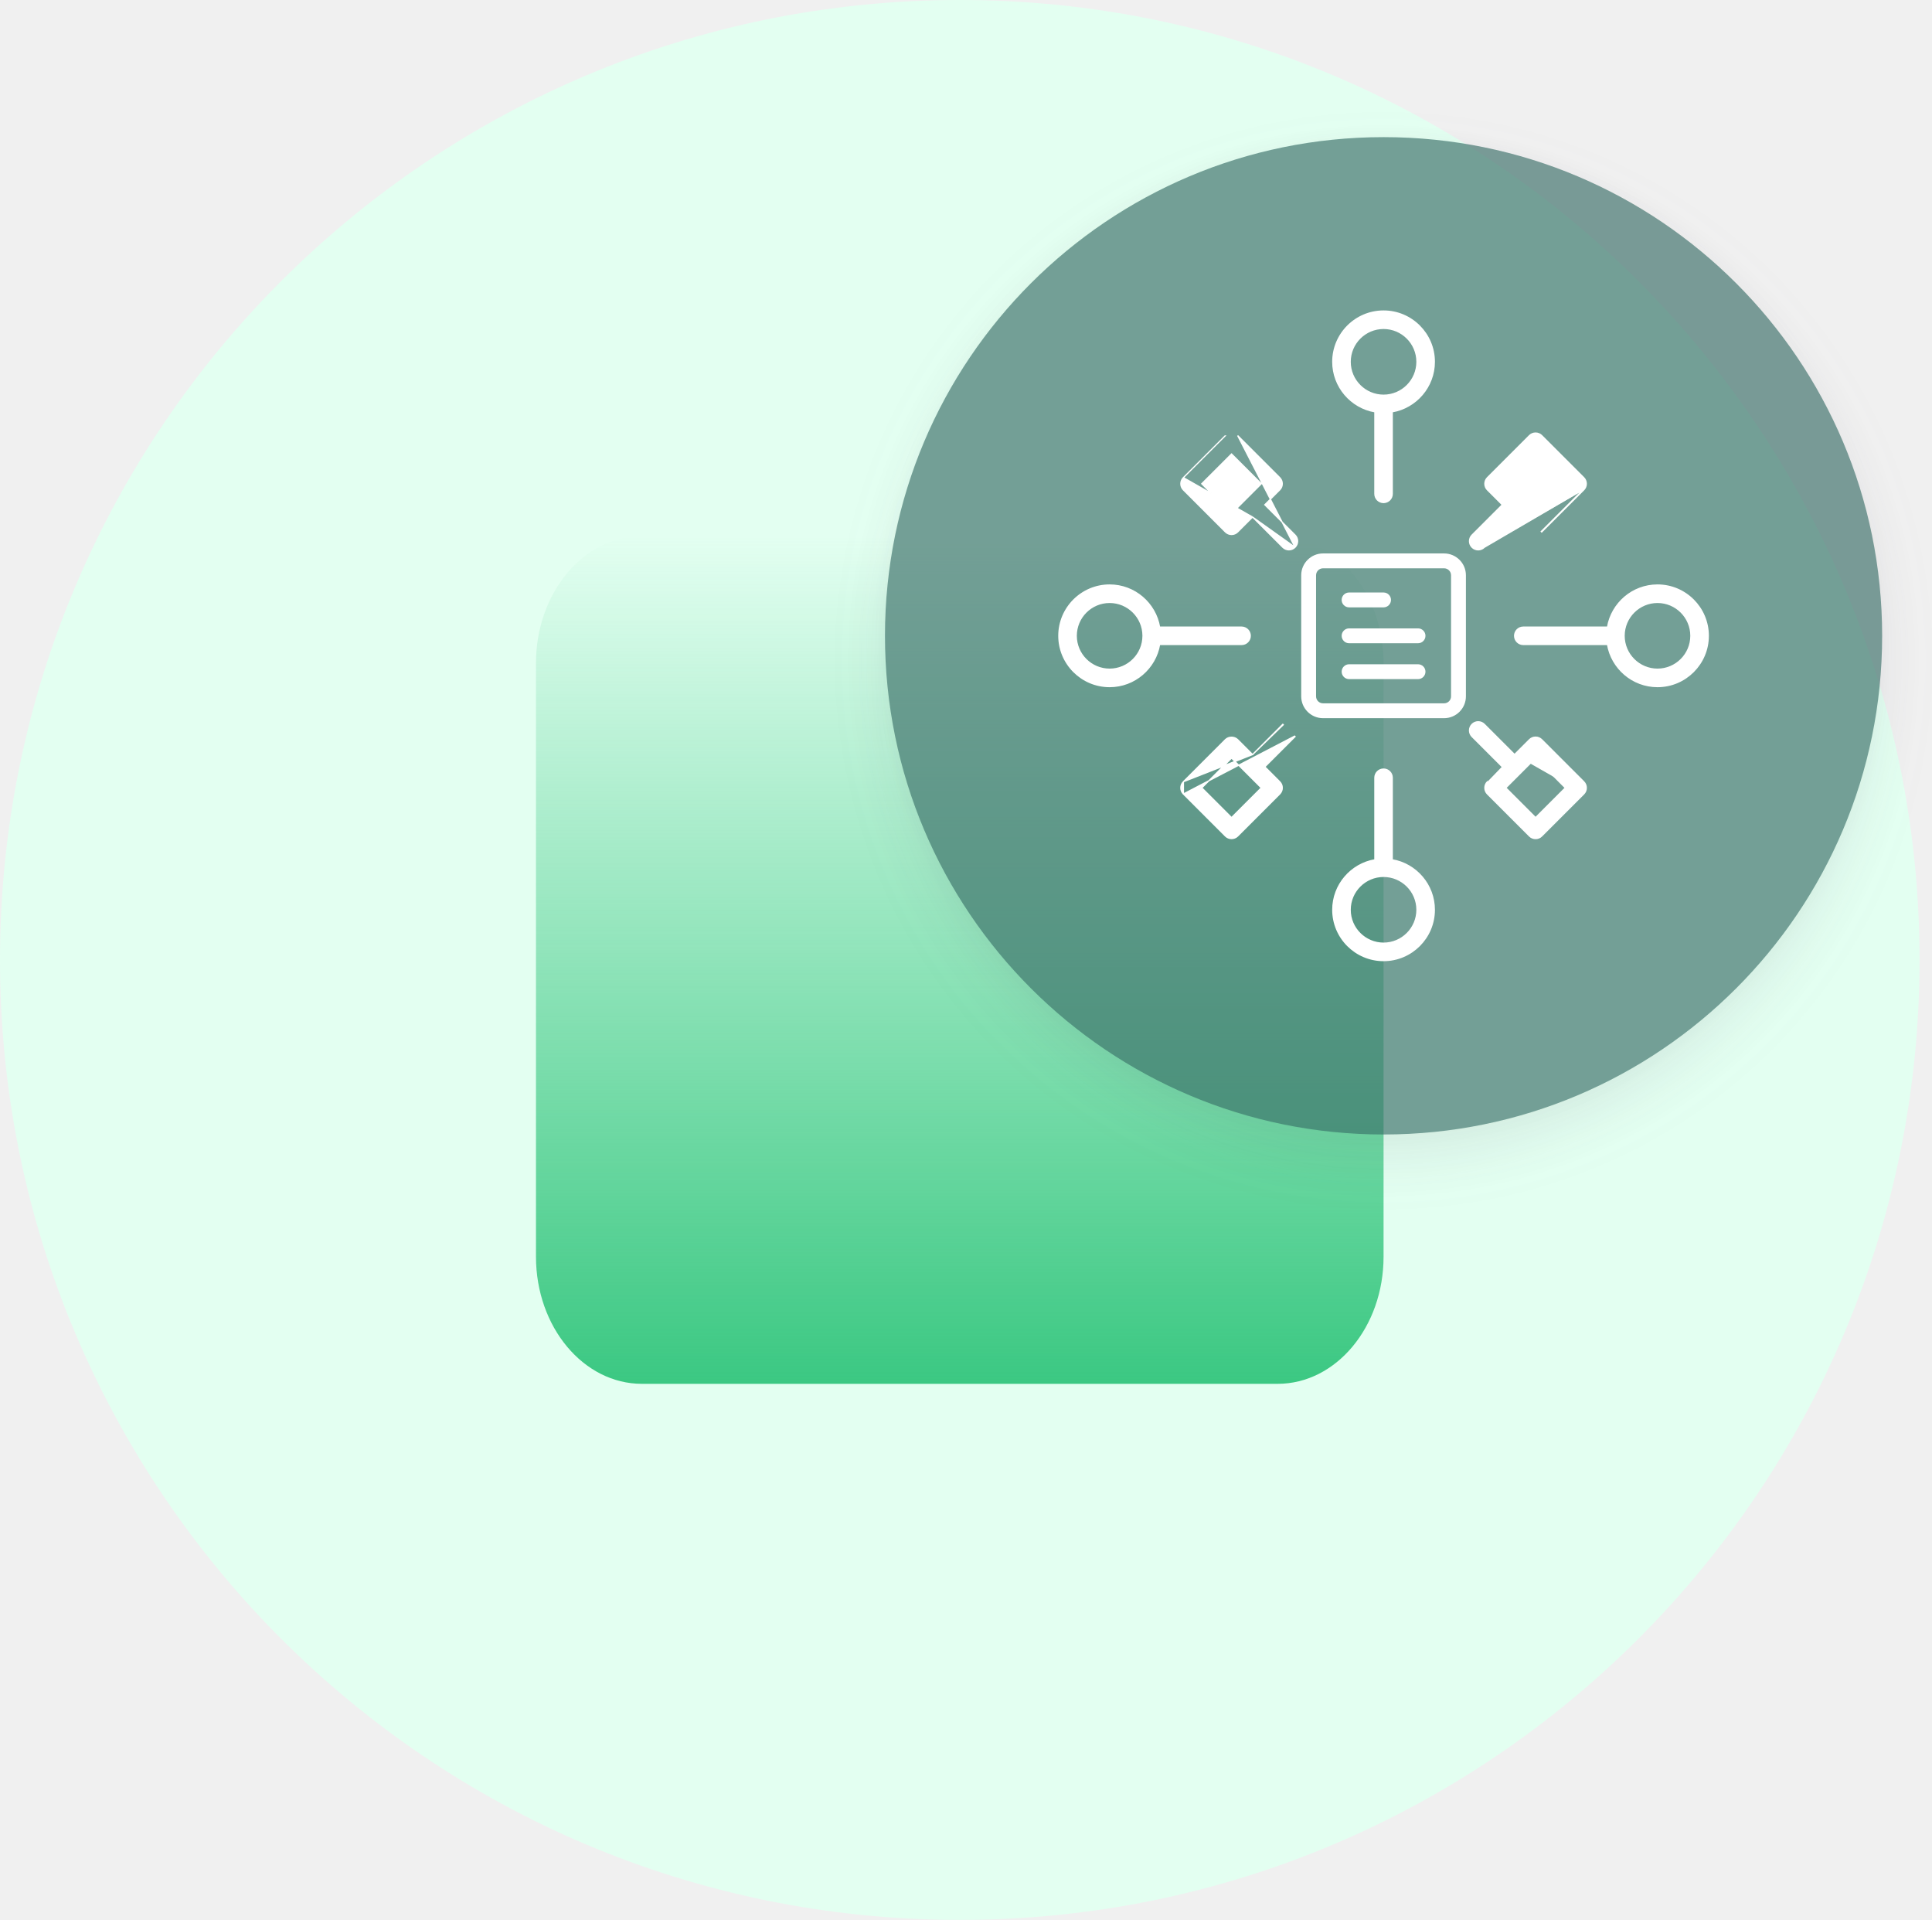
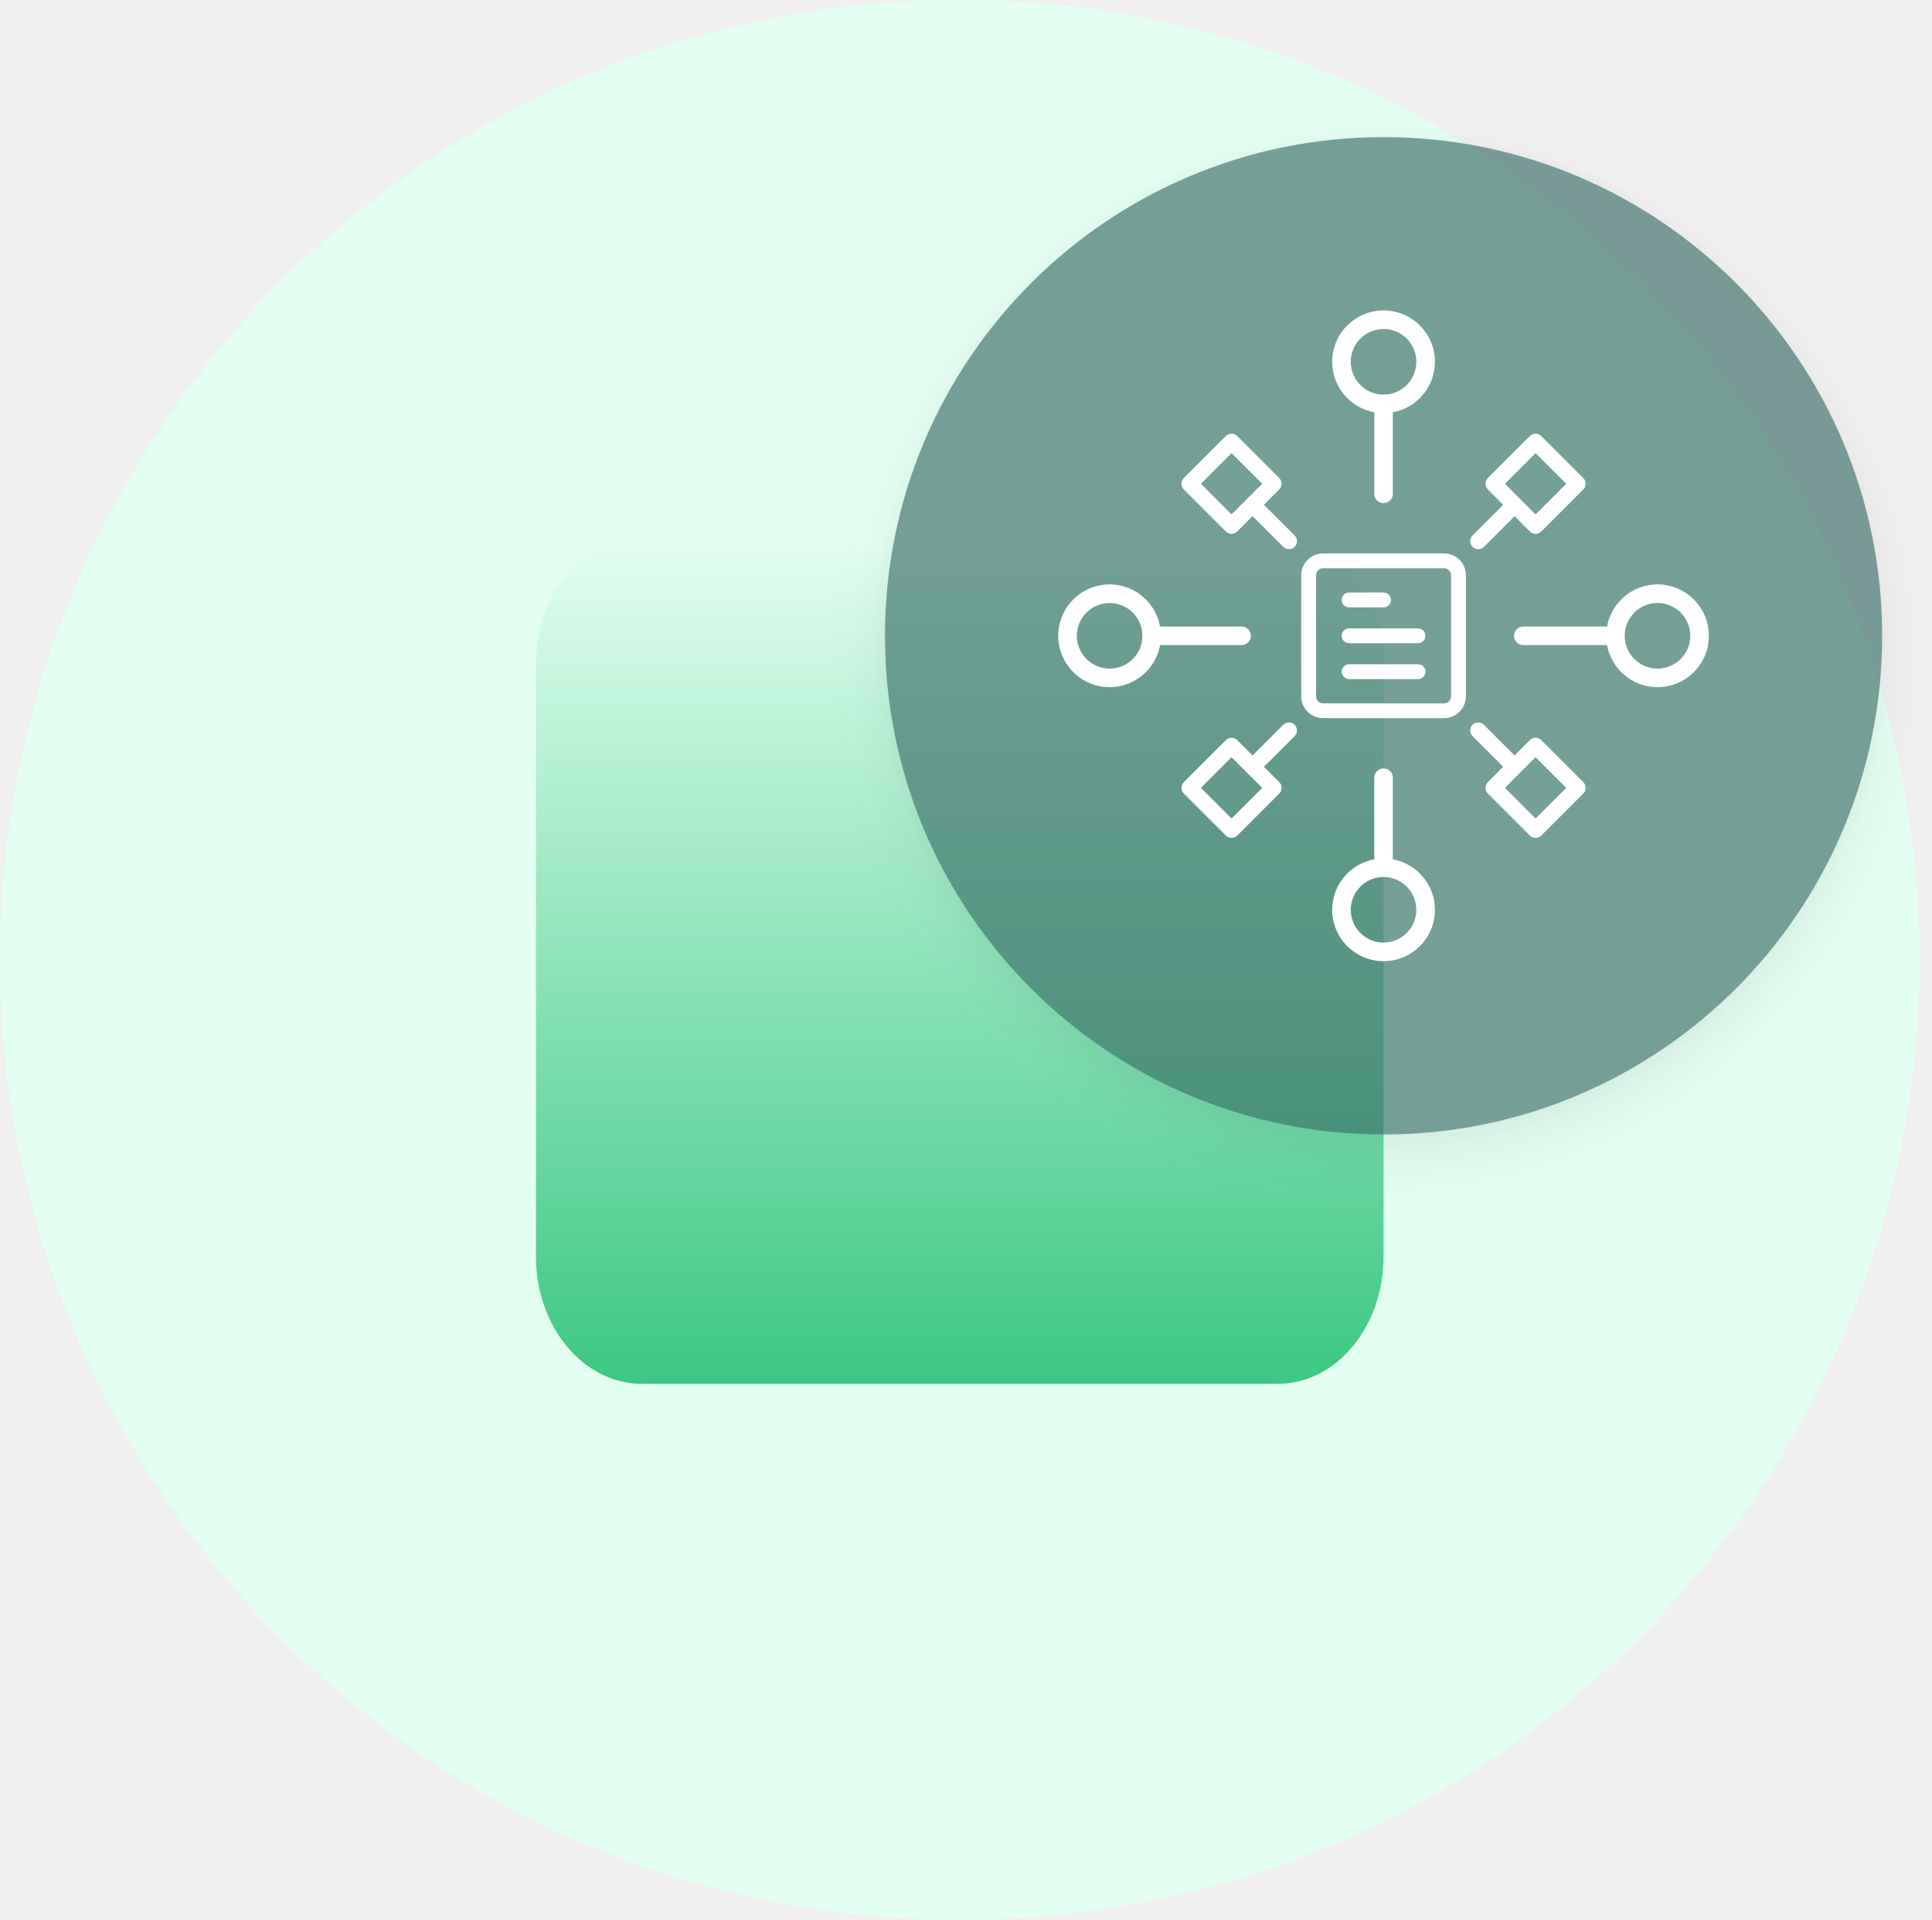
<svg xmlns="http://www.w3.org/2000/svg" width="155" height="154" viewBox="0 0 155 154" fill="none">
  <circle cx="77" cy="77" r="77" fill="#E3FFF1" />
  <path fill-rule="evenodd" clip-rule="evenodd" d="M102.5 43H51.5C46.805 43 43 47.566 43 53.2V100.8C43 106.434 46.805 111 51.5 111H102.5C107.195 111 111 106.434 111 100.8V53.2C111 47.566 107.195 43 102.5 43Z" fill="url(#paint0_linear)" />
  <g opacity="0.65" filter="url(#filter0_dd)">
    <circle cx="111" cy="51" r="40" fill="#376C66" />
  </g>
-   <path d="M121.51 60.525L122.704 59.331C122.834 59.201 123.011 59.128 123.196 59.128C123.38 59.128 123.557 59.201 123.688 59.331L127.06 62.704C127.332 62.975 127.332 63.416 127.06 63.688M121.51 60.525L119.368 62.739L119.332 62.703C119.202 62.834 119.128 63.011 119.128 63.195C119.128 63.38 119.202 63.557 119.332 63.687L119.332 63.688L122.704 67.059C122.835 67.19 123.011 67.263 123.196 67.263C123.381 67.263 123.558 67.19 123.688 67.059L127.06 63.688M121.51 60.525L119.085 58.1L119.085 58.1C118.813 57.828 118.372 57.828 118.101 58.1M121.51 60.525L120.526 61.509L118.101 59.084C117.829 58.812 117.829 58.372 118.101 58.1M127.06 63.688L127.025 63.652L127.06 63.688L127.06 63.688ZM118.101 58.1C118.101 58.1 118.101 58.1 118.101 58.1L118.136 58.135L118.101 58.1C118.101 58.1 118.101 58.1 118.101 58.1ZM123.196 65.583L120.808 63.195L123.196 60.807L125.584 63.195L123.196 65.583Z" fill="white" stroke="white" stroke-width="0.1" />
+   <path d="M123.653 59.367C123.531 59.246 123.367 59.178 123.196 59.178C123.025 59.178 122.86 59.246 122.739 59.367L121.51 60.596L119.049 58.135C118.797 57.883 118.388 57.883 118.136 58.135C117.884 58.388 117.884 58.796 118.136 59.048L120.597 61.509L119.368 62.739C119.246 62.86 119.178 63.024 119.178 63.195C119.178 63.367 119.247 63.531 119.368 63.652L122.739 67.024C122.861 67.145 123.025 67.213 123.196 67.213C123.368 67.213 123.532 67.145 123.653 67.024L127.025 63.652C127.277 63.4 127.277 62.991 127.025 62.739L123.653 59.367ZM123.196 65.654L120.737 63.195L123.196 60.737L125.654 63.195L123.196 65.654Z" fill="white" />
  <path d="M99.608 51.695C99.992 51.695 100.304 51.384 100.304 50.999C100.304 50.615 99.992 50.304 99.608 50.304H93.03C92.698 48.389 91.03 46.927 89.022 46.927C86.776 46.927 84.95 48.754 84.95 50.999C84.95 53.245 86.777 55.072 89.022 55.072C91.03 55.072 92.698 53.609 93.03 51.695H99.608ZM89.022 53.68C87.544 53.68 86.342 52.477 86.342 50.999C86.342 49.521 87.544 48.319 89.022 48.319C90.5 48.319 91.703 49.522 91.703 50.999C91.703 52.478 90.5 53.68 89.022 53.68Z" fill="white" stroke="white" stroke-width="0.1" />
-   <path d="M119.085 43.899L119.085 43.899C118.949 44.035 118.771 44.103 118.593 44.103C118.415 44.103 118.237 44.035 118.101 43.899L118.101 43.899C117.829 43.628 117.829 43.187 118.101 42.915L120.526 40.49L119.332 39.296L119.332 39.296C119.202 39.166 119.128 38.989 119.128 38.804C119.128 38.619 119.202 38.443 119.332 38.312L119.332 38.312L122.704 34.94C122.835 34.81 123.012 34.737 123.196 34.737C123.381 34.737 123.558 34.81 123.688 34.94L127.06 38.312C127.332 38.584 127.332 39.024 127.06 39.296M119.085 43.899L127.025 39.261M119.085 43.899L121.51 41.474L119.085 43.899ZM127.06 39.296L127.025 39.261M127.06 39.296L127.06 39.296L127.025 39.261M127.06 39.296L123.688 42.668L123.653 42.633L127.025 39.261M120.808 38.804L123.196 36.416L125.584 38.804L123.196 41.192L120.808 38.804Z" fill="white" stroke="white" stroke-width="0.1" />
-   <path d="M100.49 60.525L102.915 58.1L102.915 58.1L102.951 58.135L100.49 60.525ZM100.49 60.525L99.296 59.331C99.034 59.069 98.574 59.069 98.312 59.331C98.312 59.331 98.312 59.331 98.312 59.331L94.941 62.703L100.49 60.525ZM94.941 63.687C94.669 63.415 94.669 62.975 94.941 62.703L94.941 63.687ZM94.941 63.687C94.941 63.687 94.941 63.687 94.941 63.687M94.941 63.687L94.941 63.687M94.941 63.687L98.312 67.059C98.448 67.195 98.626 67.262 98.804 67.262C98.982 67.262 99.16 67.195 99.296 67.059L102.668 63.687C102.799 63.556 102.872 63.379 102.872 63.195C102.872 63.01 102.799 62.833 102.668 62.703L101.474 61.509L103.899 59.084L103.899 59.084L103.864 59.048L94.941 63.687ZM98.804 65.583L96.416 63.195L98.804 60.807L101.192 63.195L98.804 65.583Z" fill="white" stroke="white" stroke-width="0.1" />
-   <path d="M99.296 34.94L102.668 38.311L102.633 38.347L102.668 38.311C102.799 38.442 102.872 38.619 102.872 38.803C102.872 38.988 102.799 39.165 102.668 39.295L101.474 40.489L103.9 42.915C103.9 42.915 103.9 42.915 103.9 42.915C104.172 43.186 104.172 43.627 103.9 43.898L99.296 34.94ZM99.296 34.94C99.296 34.94 99.296 34.94 99.296 34.94L99.296 34.94ZM100.49 41.473L102.916 43.898C103.051 44.034 103.23 44.102 103.408 44.102C103.586 44.102 103.764 44.034 103.9 43.898L100.49 41.473ZM100.49 41.473L99.296 42.667C99.166 42.798 98.989 42.871 98.804 42.871C98.62 42.871 98.443 42.798 98.312 42.667L94.941 39.295C94.941 39.295 94.941 39.295 94.941 39.295C94.669 39.024 94.669 38.583 94.941 38.312M100.49 41.473L94.941 38.312M94.941 38.312L98.312 34.94M94.941 38.312L98.312 34.94M98.312 34.94L98.312 34.94L98.348 34.975L98.312 34.94ZM98.804 41.191L96.416 38.803L98.804 36.416L101.192 38.803L98.804 41.191Z" fill="white" stroke="white" stroke-width="0.1" />
+   <path d="M118.593 44.053C118.758 44.053 118.923 43.99 119.05 43.864L121.51 41.403L122.74 42.633C122.861 42.754 123.025 42.822 123.196 42.822C123.368 42.822 123.532 42.754 123.653 42.633L127.025 39.261C127.277 39.008 127.277 38.599 127.025 38.347L123.653 34.976C123.532 34.855 123.367 34.787 123.196 34.787C123.025 34.787 122.861 34.855 122.739 34.976L119.368 38.347C119.246 38.468 119.178 38.633 119.178 38.804C119.178 38.975 119.247 39.14 119.368 39.261L120.597 40.49L118.136 42.951C117.884 43.203 117.884 43.612 118.136 43.864C118.262 43.99 118.428 44.053 118.593 44.053ZM123.196 36.346L125.655 38.804L123.196 41.263L120.737 38.804L123.196 36.346Z" fill="white" />
+   <path d="M102.951 58.135L100.49 60.596L99.261 59.367C99.018 59.124 98.59 59.124 98.348 59.367L94.976 62.739C94.724 62.991 94.724 63.4 94.976 63.652L98.348 67.023C98.474 67.149 98.639 67.212 98.804 67.212C98.97 67.212 99.135 67.149 99.261 67.023L102.633 63.652C102.754 63.531 102.822 63.366 102.822 63.195C102.822 63.024 102.754 62.859 102.633 62.738L101.404 61.509L103.864 59.048C104.116 58.796 104.116 58.387 103.864 58.135C103.612 57.883 103.203 57.883 102.951 58.135ZM98.804 65.654L96.346 63.195L98.804 60.737L101.263 63.195L98.804 65.654Z" fill="white" />
+   <path d="M101.404 40.489L102.633 39.26C102.754 39.139 102.822 38.975 102.822 38.803C102.822 38.632 102.754 38.468 102.633 38.347L99.261 34.975C99.009 34.722 98.6 34.722 98.348 34.975L94.976 38.347C94.724 38.599 94.724 39.008 94.976 39.26L98.348 42.632C98.469 42.753 98.633 42.821 98.804 42.821C98.976 42.821 99.14 42.753 99.261 42.632L100.49 41.403L102.951 43.863C103.077 43.989 103.242 44.052 103.408 44.052C103.573 44.052 103.738 43.989 103.864 43.863C104.117 43.611 104.117 43.202 103.864 42.95L101.404 40.489ZM98.804 41.262L96.346 38.803L98.804 36.345L101.263 38.803L98.804 41.262Z" fill="white" />
  <path d="M111 24.95C108.754 24.95 106.928 26.776 106.928 29.022C106.928 31.03 108.39 32.698 110.304 33.03V39.613C110.304 39.997 110.615 40.309 111 40.309C111.384 40.309 111.695 39.997 111.695 39.613V33.03C113.61 32.698 115.072 31.03 115.072 29.022C115.072 26.776 113.245 24.95 111 24.95ZM111 31.703C109.522 31.703 108.319 30.5 108.319 29.022C108.319 27.544 109.522 26.341 111 26.341C112.478 26.341 113.68 27.544 113.68 29.022C113.68 30.5 112.478 31.703 111 31.703Z" fill="white" stroke="white" stroke-width="0.1" />
  <path d="M115.072 72.977C115.072 70.969 113.61 69.3 111.695 68.969V62.386C111.695 62.001 111.384 61.69 111 61.69C110.615 61.69 110.304 62.001 110.304 62.386V68.969C108.39 69.3 106.928 70.969 106.928 72.977C106.928 75.222 108.754 77.049 111 77.049C113.245 77.049 115.072 75.222 115.072 72.977ZM111 75.657C109.522 75.657 108.319 74.454 108.319 72.977C108.319 71.499 109.522 70.296 111 70.296C112.478 70.296 113.68 71.499 113.68 72.977C113.68 74.454 112.478 75.657 111 75.657Z" fill="white" stroke="white" stroke-width="0.1" />
  <path d="M132.978 46.927C130.97 46.927 129.302 48.389 128.97 50.304H122.21C121.825 50.304 121.514 50.615 121.514 50.999C121.514 51.384 121.825 51.695 122.21 51.695H128.97C129.302 53.609 130.97 55.072 132.978 55.072C135.223 55.072 137.05 53.245 137.05 50.999C137.05 48.754 135.223 46.927 132.978 46.927ZM132.978 53.68C131.5 53.68 130.297 52.477 130.297 50.999C130.297 49.521 131.5 48.319 132.978 48.319C134.456 48.319 135.658 49.522 135.658 50.999C135.658 52.478 134.456 53.68 132.978 53.68Z" fill="white" stroke="white" stroke-width="0.1" />
  <path d="M115.857 57.607H106.143C105.178 57.607 104.393 56.822 104.393 55.857V46.144C104.393 45.178 105.178 44.393 106.143 44.393H115.857C116.822 44.393 117.607 45.178 117.607 46.144V55.857C117.607 56.822 116.822 57.607 115.857 57.607ZM106.143 45.586C105.835 45.586 105.585 45.836 105.585 46.144V55.857C105.585 56.165 105.835 56.415 106.143 56.415H115.857C116.164 56.415 116.415 56.165 116.415 55.857V46.144C116.415 45.836 116.164 45.586 115.857 45.586H106.143Z" fill="white" />
  <path d="M111 48.718H108.234C107.905 48.718 107.638 48.451 107.638 48.122C107.638 47.792 107.905 47.526 108.234 47.526H111C111.329 47.526 111.596 47.792 111.596 48.122C111.596 48.451 111.329 48.718 111 48.718Z" fill="white" />
  <path d="M113.766 51.596H108.235C107.906 51.596 107.639 51.329 107.639 51C107.639 50.67 107.906 50.404 108.235 50.404H113.766C114.095 50.404 114.362 50.67 114.362 51C114.362 51.329 114.095 51.596 113.766 51.596Z" fill="white" />
  <path d="M113.766 54.474H108.235C107.906 54.474 107.639 54.208 107.639 53.878C107.639 53.549 107.906 53.282 108.235 53.282H113.766C114.095 53.282 114.362 53.549 114.362 53.878C114.362 54.208 114.095 54.474 113.766 54.474Z" fill="white" />
  <defs>
    <filter id="filter0_dd" x="67" y="9" width="88" height="88" filterUnits="userSpaceOnUse" color-interpolation-filters="sRGB">
      <feFlood flood-opacity="0" result="BackgroundImageFix" />
      <feColorMatrix in="SourceAlpha" type="matrix" values="0 0 0 0 0 0 0 0 0 0 0 0 0 0 0 0 0 0 127 0" />
      <feOffset dy="2" />
      <feGaussianBlur stdDeviation="2" />
      <feColorMatrix type="matrix" values="0 0 0 0 0.376 0 0 0 0 0.38 0 0 0 0 0.439 0 0 0 0.16 0" />
      <feBlend mode="normal" in2="BackgroundImageFix" result="effect1_dropShadow" />
      <feColorMatrix in="SourceAlpha" type="matrix" values="0 0 0 0 0 0 0 0 0 0 0 0 0 0 0 0 0 0 127 0" />
      <feOffset />
      <feGaussianBlur stdDeviation="0.5" />
      <feColorMatrix type="matrix" values="0 0 0 0 0.157 0 0 0 0 0.161 0 0 0 0 0.239 0 0 0 0.04 0" />
      <feBlend mode="normal" in2="effect1_dropShadow" result="effect2_dropShadow" />
      <feBlend mode="normal" in="SourceGraphic" in2="effect2_dropShadow" result="shape" />
    </filter>
    <linearGradient id="paint0_linear" x1="77" y1="43" x2="77" y2="111" gradientUnits="userSpaceOnUse">
      <stop stop-color="#3BC882" stop-opacity="0" />
      <stop offset="1" stop-color="#3BC882" />
    </linearGradient>
  </defs>
</svg>
